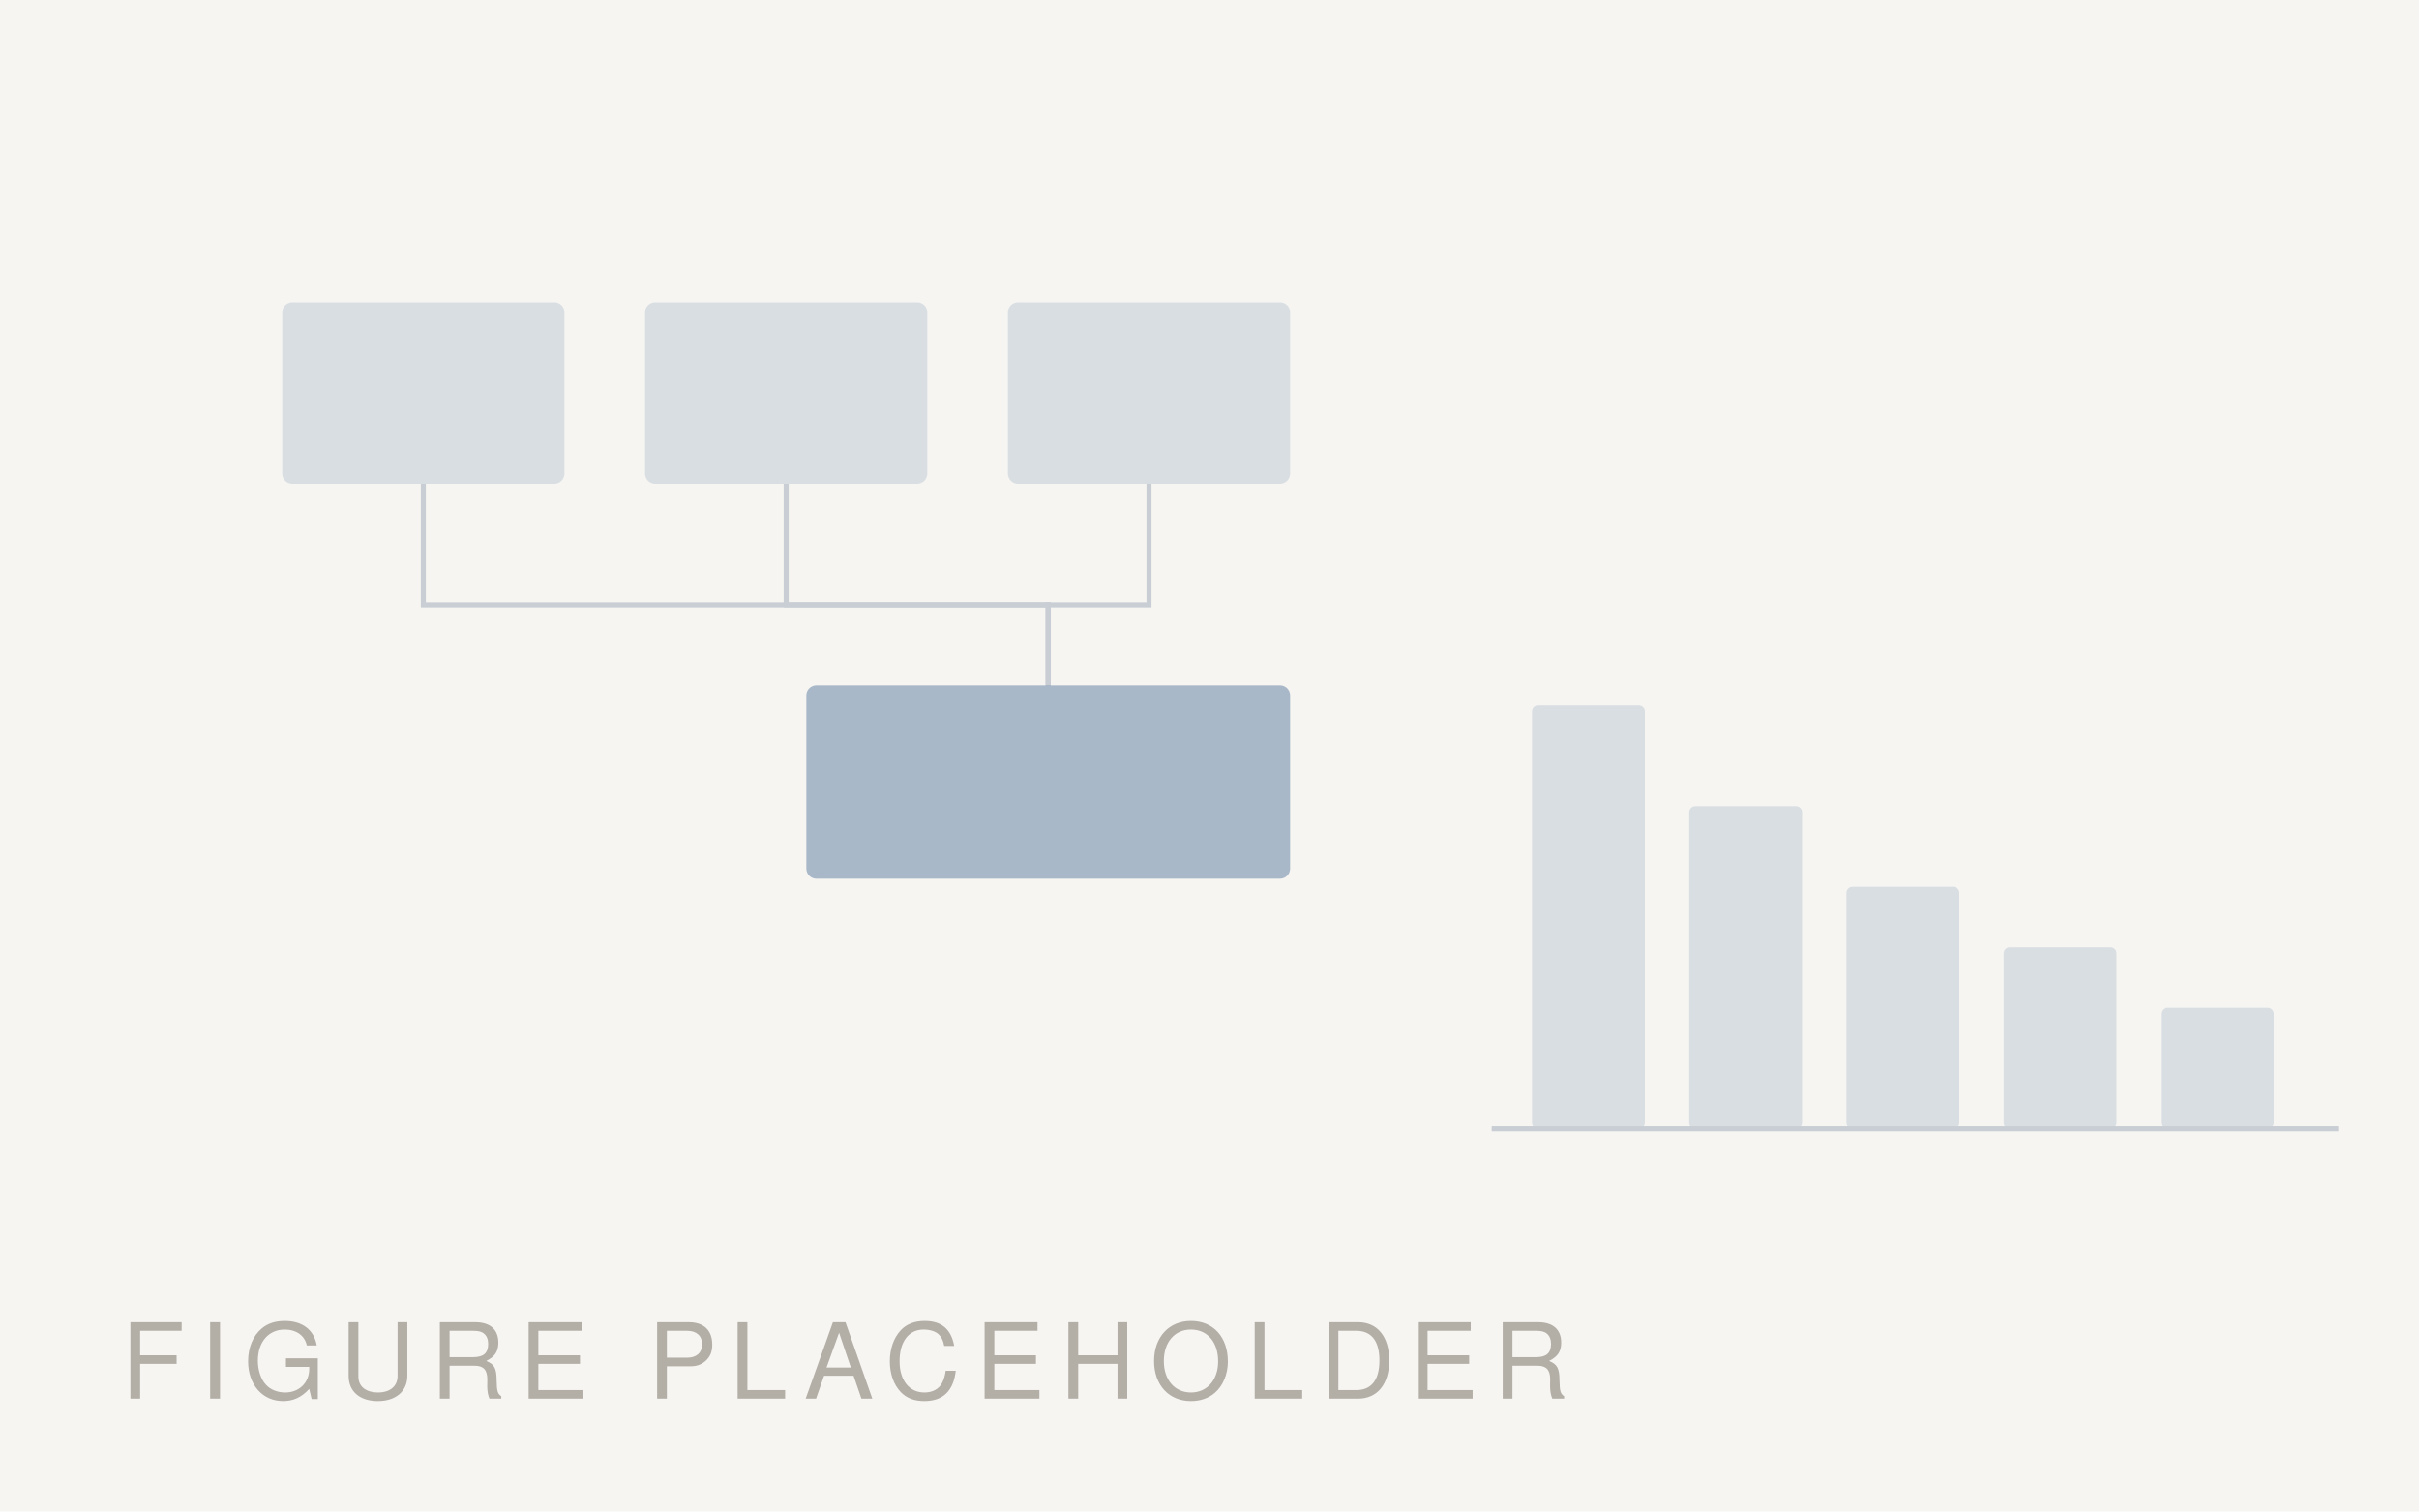
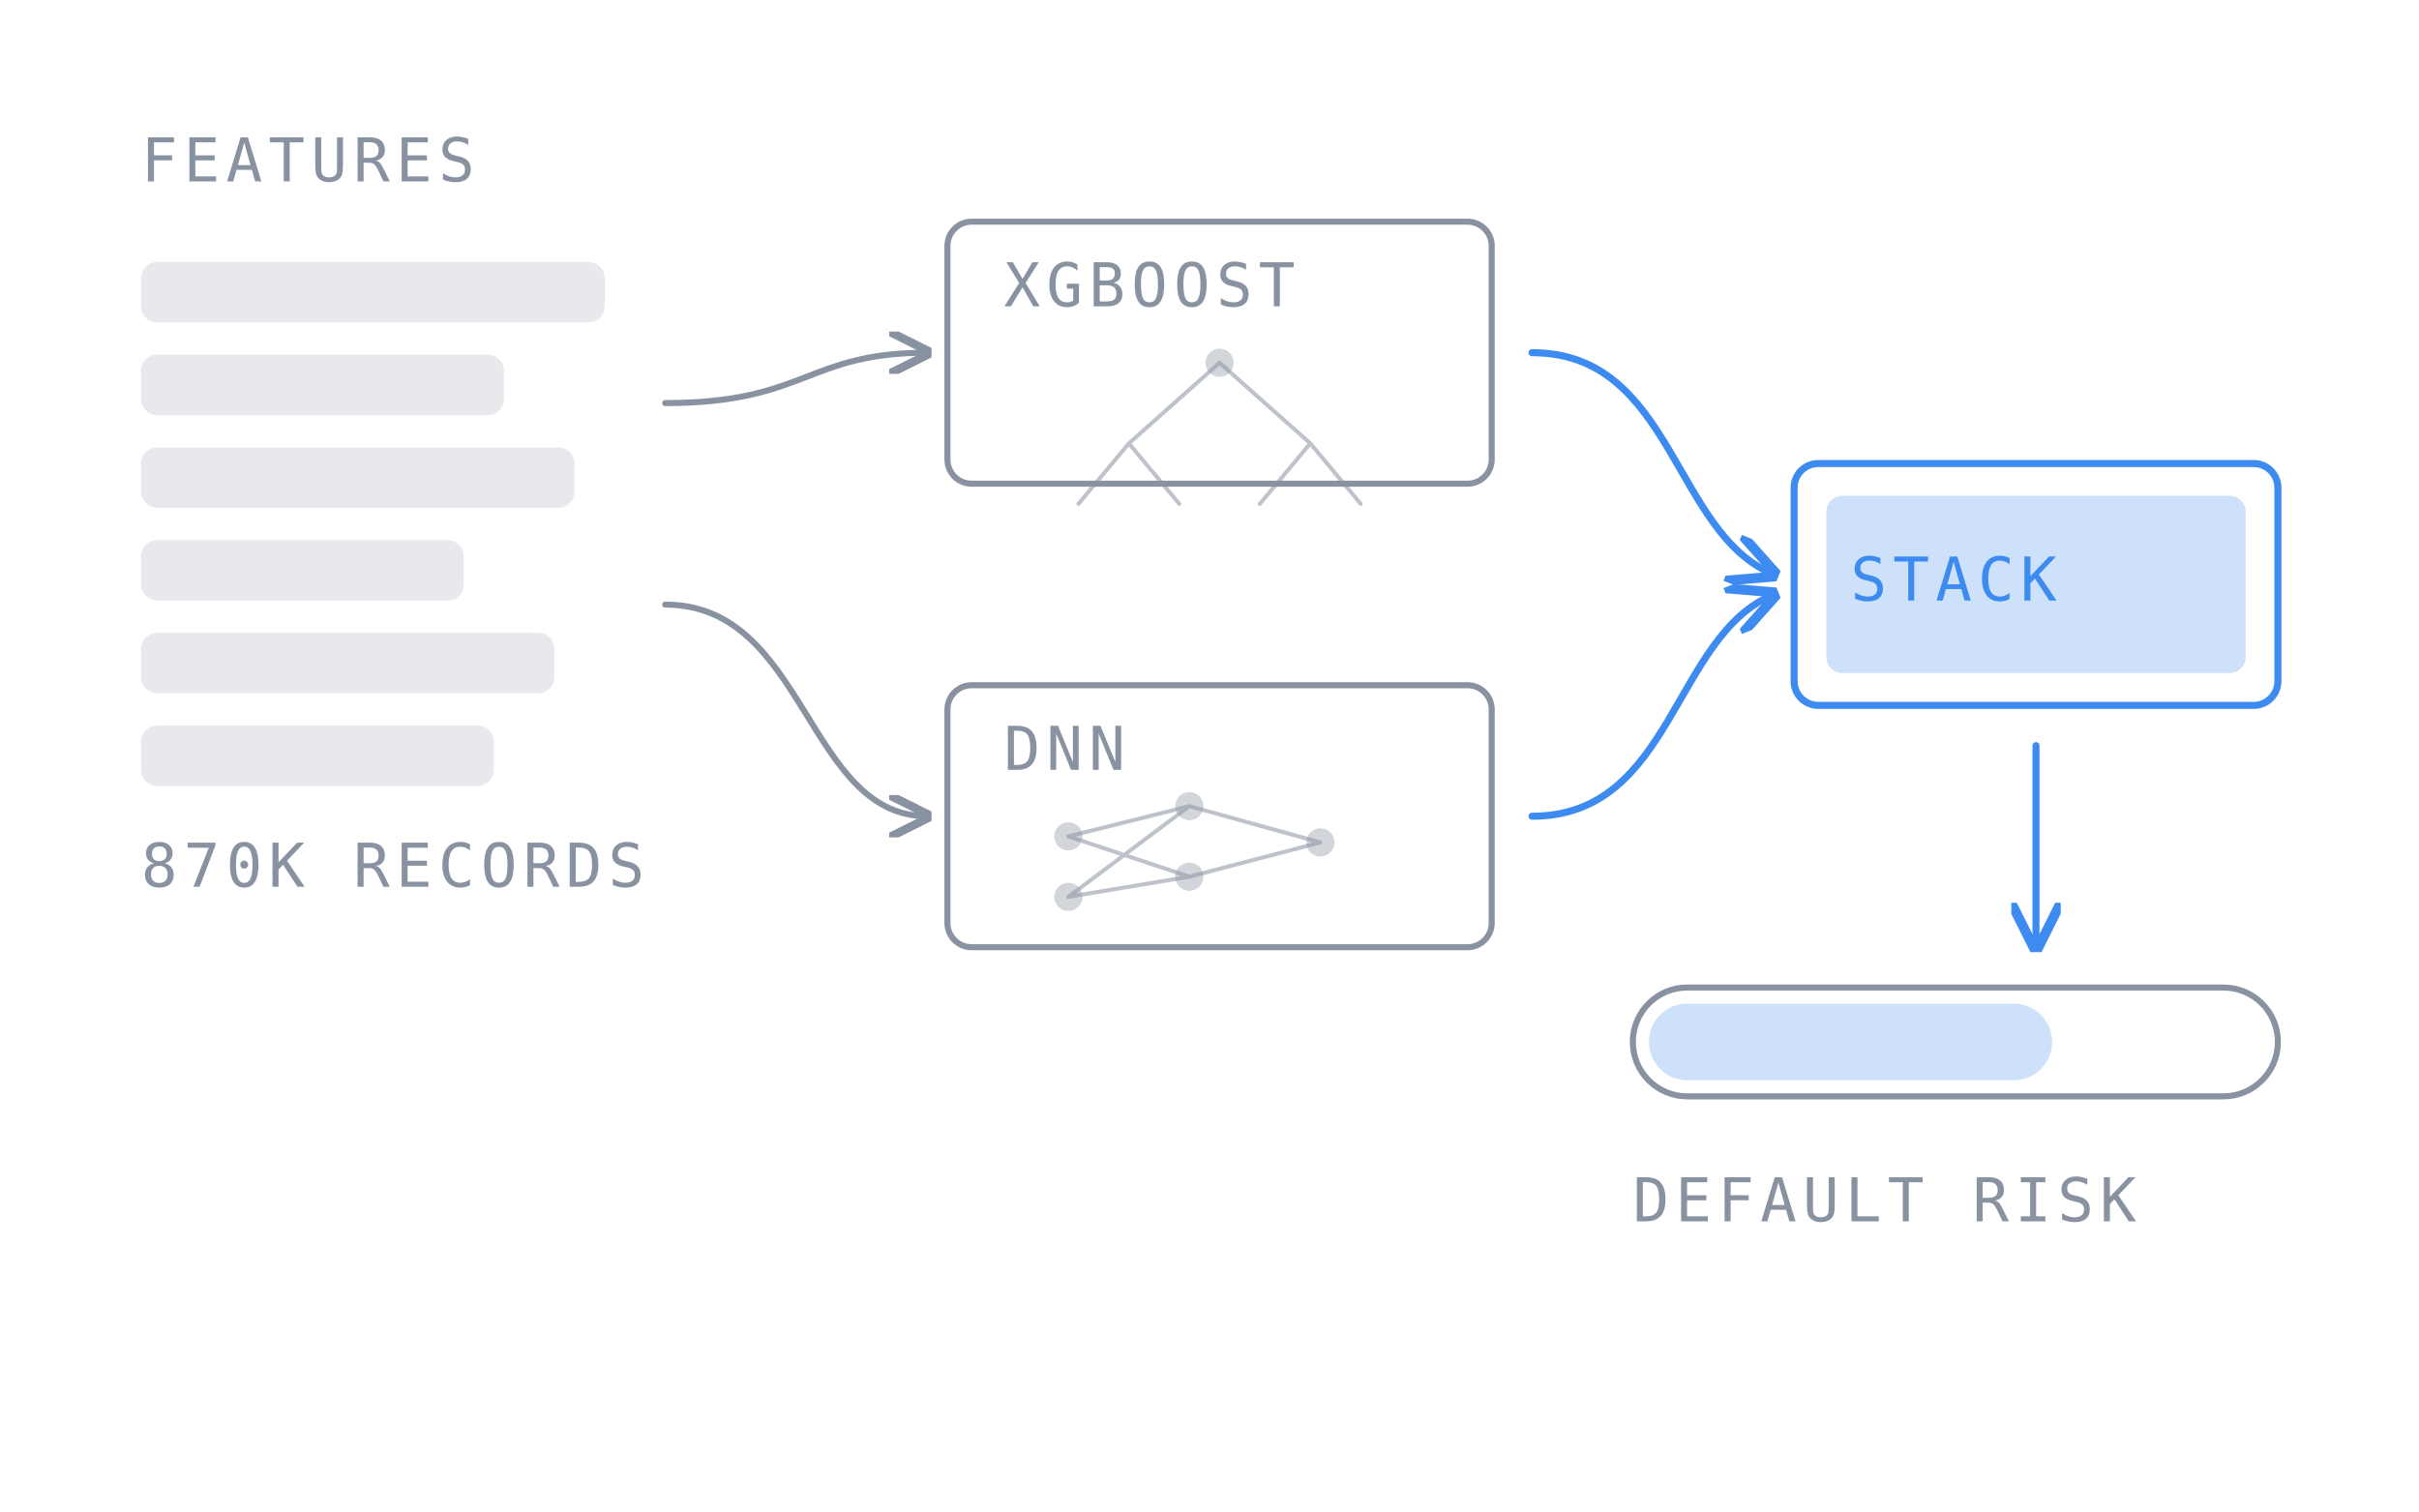
- <svg xmlns="http://www.w3.org/2000/svg" viewBox="0 0 1200 750" width="1200" height="750" role="img">
-   <style>.bg{fill:#f6f5f2}.ln{stroke:#c9cdd4;stroke-width:2.5;fill:none}.fl{fill:#17457c;fill-opacity:.13}.fl2{fill:#17457c;fill-opacity:.34}.gy{fill:#dcdad5}.lb{font-family:-apple-system,Segoe UI,Helvetica,Arial,sans-serif;font-size:52px;letter-spacing:.14em;fill:#b3aea6}</style>
-   <rect class="bg" width="1200" height="750" />
-   <rect class="fl" x="140" y="150" width="140" height="90" rx="5" />
-   <path class="ln" d="M210 240 V 300 H 520 V 340" />
-   <rect class="fl" x="320" y="150" width="140" height="90" rx="5" />
-   <path class="ln" d="M390 240 V 300 H 520 V 340" />
-   <rect class="fl" x="500" y="150" width="140" height="90" rx="5" />
-   <path class="ln" d="M570 240 V 300 H 520 V 340" />
-   <rect class="fl2" x="400" y="340" width="240" height="96" rx="5" />
-   <rect class="fl" x="760" y="350" width="56" height="210" rx="3" />
-   <rect class="fl" x="838" y="400" width="56" height="160" rx="3" />
-   <rect class="fl" x="916" y="440" width="56" height="120" rx="3" />
-   <rect class="fl" x="994" y="470" width="56" height="90" rx="3" />
-   <rect class="fl" x="1072" y="500" width="56" height="60" rx="3" />
-   <path class="ln" d="M740 560 h420" />
-   <text class="lb" x="60" y="694">FIGURE PLACEHOLDER</text>
+ <svg xmlns="http://www.w3.org/2000/svg" viewBox="0 0 1200 750" width="1200" height="750" role="img" aria-label="Loan features feed an XGBoost model and a deep network, whose predictions are stacked into a default-risk score">
+   <defs>
+     <style>
+     .s   { stroke:#8892a0; stroke-width:3; fill:none; stroke-linecap:round; stroke-linejoin:round }
+     .s2  { stroke:#8892a0; stroke-width:2; fill:none; stroke-linecap:round; opacity:.55 }
+     .dash{ stroke:#8892a0; stroke-width:2.5; fill:none; stroke-dasharray:9 9; stroke-linecap:round; opacity:.6 }
+     .a   { stroke:#3d8bf0; stroke-width:3.5; fill:none; stroke-linecap:round; stroke-linejoin:round }
+     .adash{stroke:#3d8bf0; stroke-width:3; fill:none; stroke-dasharray:10 8; stroke-linecap:round }
+     .gf  { fill:#8892a0; opacity:.20 }
+     .gf2 { fill:#8892a0; opacity:.38 }
+     .af  { fill:#3d8bf0; opacity:.26 }
+     .af2 { fill:#3d8bf0; opacity:.85 }
+     .wf  { fill:#d98b6a; opacity:.30 }
+     .w   { stroke:#d98b6a; stroke-width:3; fill:none; stroke-linecap:round }
+     .t   { font-family:ui-monospace,SFMono-Regular,Menlo,monospace; font-size:30px;
+            letter-spacing:.10em; fill:#8892a0 }
+     .ta  { font-family:ui-monospace,SFMono-Regular,Menlo,monospace; font-size:30px;
+            letter-spacing:.10em; fill:#3d8bf0 }
+   </style>
+     <marker id="ar" viewBox="0 0 10 10" refX="9" refY="5" markerWidth="7" markerHeight="7" orient="auto">
+       <path d="M0 0 L10 5 L0 10" fill="none" stroke="#8892a0" stroke-width="2" stroke-linecap="round" />
+     </marker>
+     <marker id="ara" viewBox="0 0 10 10" refX="9" refY="5" markerWidth="7" markerHeight="7" orient="auto">
+       <path d="M0 0 L10 5 L0 10" fill="none" stroke="#3d8bf0" stroke-width="2" stroke-linecap="round" />
+     </marker>
+   </defs>
+   <text class="t" x="70" y="90">FEATURES</text>
+   <g>
+     <rect class="gf" x="70" y="130" width="230" height="30" rx="8" />
+     <rect class="gf" x="70" y="176" width="180" height="30" rx="8" />
+     <rect class="gf" x="70" y="222" width="215" height="30" rx="8" />
+     <rect class="gf" x="70" y="268" width="160" height="30" rx="8" />
+     <rect class="gf" x="70" y="314" width="205" height="30" rx="8" />
+     <rect class="gf" x="70" y="360" width="175" height="30" rx="8" />
+   </g>
+   <text class="t" x="70" y="440">870K RECORDS</text>
+   <path class="s" d="M330 200 C400 200 400 175 460 175" marker-end="url(#ar)" />
+   <path class="s" d="M330 300 C400 300 400 405 460 405" marker-end="url(#ar)" />
+   <rect class="s" x="470" y="110" width="270" height="130" rx="12" />
+   <text class="t" x="498" y="152">XGBOOST</text>
+   <g class="s2">
+     <path d="M605 180 L560 220 M605 180 L650 220 M560 220 L535 250 M560 220 L585 250              M650 220 L625 250 M650 220 L675 250" />
+   </g>
+   <circle cx="605" cy="180" r="7" class="gf2" />
+   <rect class="s" x="470" y="340" width="270" height="130" rx="12" />
+   <text class="t" x="498" y="382">DNN</text>
+   <g class="s2">
+     <path d="M530 415 L590 400 M530 415 L590 435 M530 445 L590 400 M530 445 L590 435              M590 400 L655 418 M590 435 L655 418" />
+   </g>
+   <g class="gf2">
+     <circle cx="530" cy="415" r="7" />
+     <circle cx="530" cy="445" r="7" />
+     <circle cx="590" cy="400" r="7" />
+     <circle cx="590" cy="435" r="7" />
+     <circle cx="655" cy="418" r="7" />
+   </g>
+   <path class="a" d="M760 175 C830 175 830 265 880 285" marker-end="url(#ara)" />
+   <path class="a" d="M760 405 C830 405 830 315 880 295" marker-end="url(#ara)" />
+   <rect class="a" x="890" y="230" width="240" height="120" rx="12" />
+   <rect class="af" x="906" y="246" width="208" height="88" rx="8" />
+   <text class="ta" x="918" y="298">STACK</text>
+   <path class="a" d="M1010 370 L1010 470" marker-end="url(#ara)" />
+   <rect class="s" x="810" y="490" width="320" height="54" rx="27" />
+   <rect class="af" x="818" y="498" width="200" height="38" rx="19" />
+   <text class="t" x="810" y="606">DEFAULT RISK</text>
</svg>
